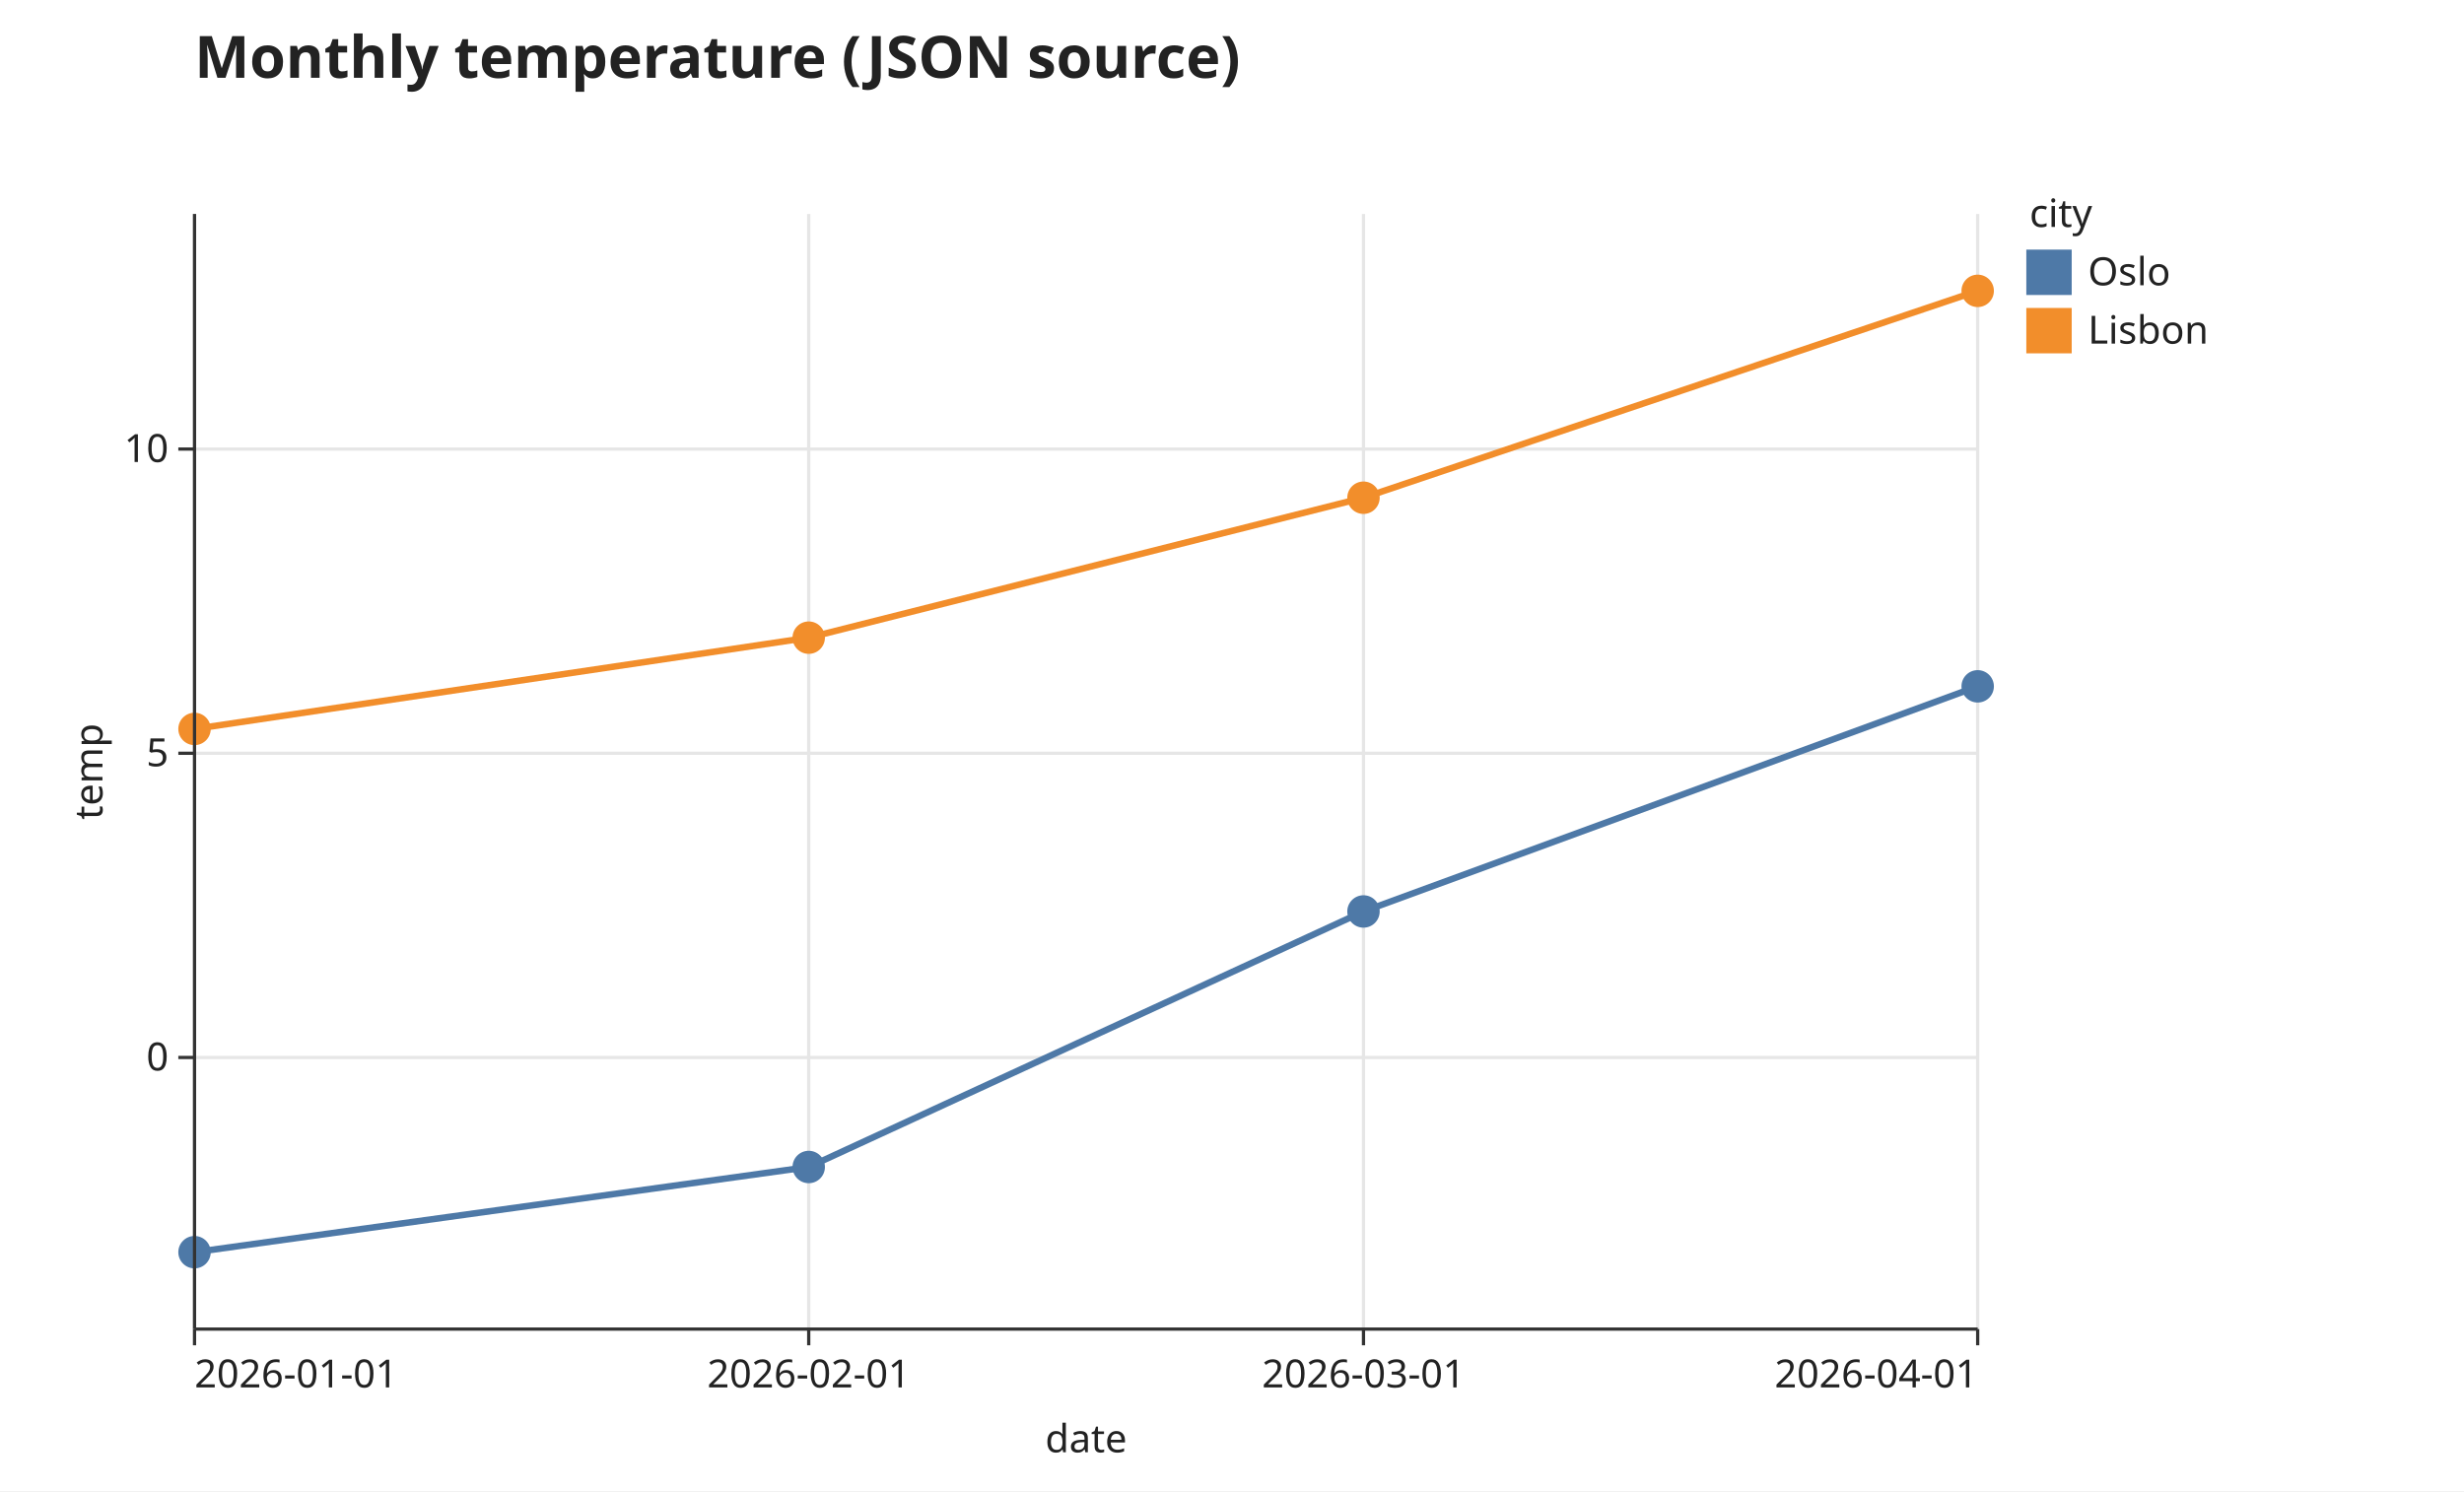
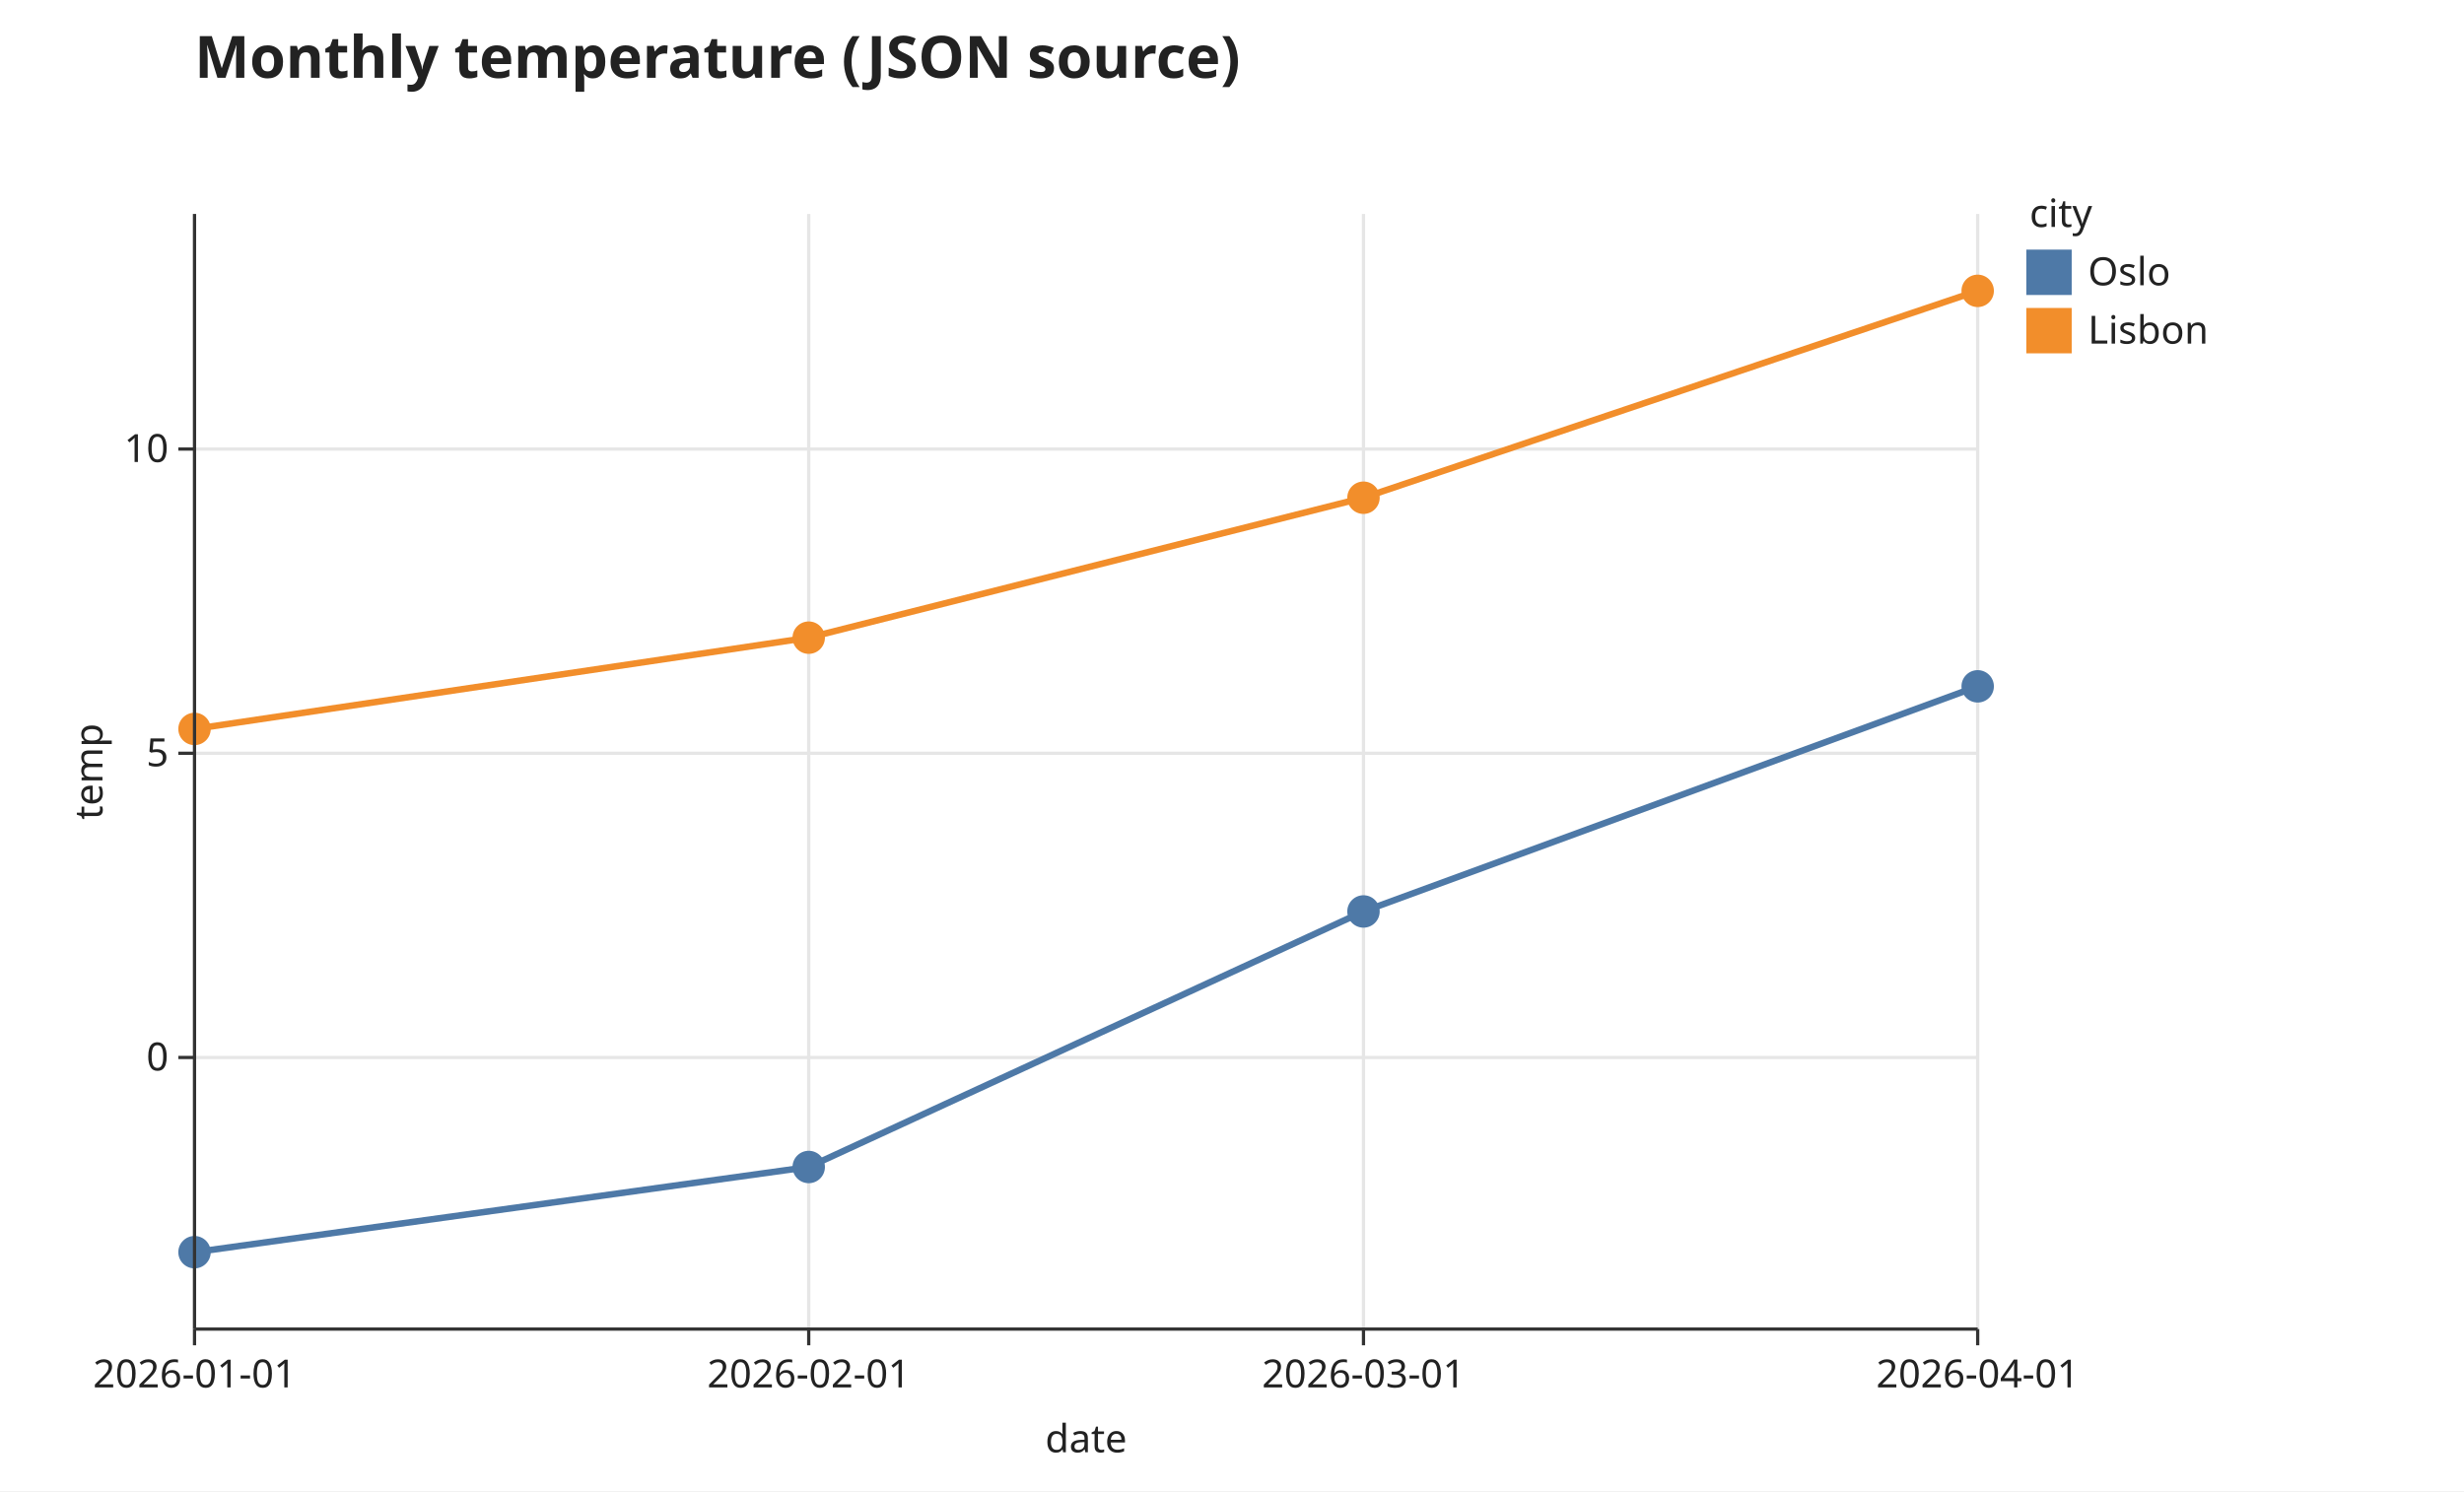
<svg xmlns="http://www.w3.org/2000/svg" width="760" height="460" viewBox="0 0 760 460" role="img" aria-label="Monthly temperature (JSON source)">
  <rect class="algraf-background" x="0" y="0" width="760" height="460" fill="#ffffff" />
  <text class="algraf-title" x="60" y="24" font-family="system-ui, sans-serif" font-size="18" font-weight="600" fill="#222222">Monthly temperature (JSON source)</text>
  <rect class="algraf-plot-area" x="60" y="66" width="550" height="344" fill="#ffffff" />
  <g class="algraf-grid">
    <line x1="60" y1="66" x2="60" y2="410" stroke="#e6e6e6" stroke-width="1" />
    <line x1="249.444" y1="66" x2="249.444" y2="410" stroke="#e6e6e6" stroke-width="1" />
    <line x1="420.556" y1="66" x2="420.556" y2="410" stroke="#e6e6e6" stroke-width="1" />
    <line x1="610" y1="66" x2="610" y2="410" stroke="#e6e6e6" stroke-width="1" />
    <line x1="60" y1="326.215" x2="610" y2="326.215" stroke="#e6e6e6" stroke-width="1" />
    <line x1="60" y1="232.369" x2="610" y2="232.369" stroke="#e6e6e6" stroke-width="1" />
    <line x1="60" y1="138.524" x2="610" y2="138.524" stroke="#e6e6e6" stroke-width="1" />
  </g>
  <g class="algraf-layer algraf-geom-line">
    <path d="M60 386.276 L249.444 359.999 L420.556 281.169 L610 211.723" fill="none" stroke="#4E79A7" stroke-width="2" opacity="1" />
    <path d="M60 224.862 L249.444 196.708 L420.556 153.539 L610 89.724" fill="none" stroke="#F28E2B" stroke-width="2" opacity="1" />
  </g>
  <g class="algraf-layer algraf-geom-point">
    <circle cx="60" cy="386.276" r="5" fill="#4E79A7" opacity="1" />
    <circle cx="249.444" cy="359.999" r="5" fill="#4E79A7" opacity="1" />
    <circle cx="420.556" cy="281.169" r="5" fill="#4E79A7" opacity="1" />
    <circle cx="610" cy="211.723" r="5" fill="#4E79A7" opacity="1" />
    <circle cx="60" cy="224.862" r="5" fill="#F28E2B" opacity="1" />
    <circle cx="249.444" cy="196.708" r="5" fill="#F28E2B" opacity="1" />
    <circle cx="420.556" cy="153.539" r="5" fill="#F28E2B" opacity="1" />
    <circle cx="610" cy="89.724" r="5" fill="#F28E2B" opacity="1" />
  </g>
  <g class="algraf-axes">
    <line x1="60" y1="410" x2="610" y2="410" stroke="#333333" stroke-width="1" />
    <line x1="60" y1="410" x2="60" y2="415" stroke="#333333" stroke-width="1" />
-     <text x="60" y="428" text-anchor="start" font-family="system-ui, sans-serif" font-size="12" fill="#222222">2026-01-01</text>
+     <text x="60" y="428" text-anchor="middle" font-family="system-ui, sans-serif" font-size="12" fill="#222222">2026-01-01</text>
    <line x1="249.444" y1="410" x2="249.444" y2="415" stroke="#333333" stroke-width="1" />
    <text x="249.444" y="428" text-anchor="middle" font-family="system-ui, sans-serif" font-size="12" fill="#222222">2026-02-01</text>
    <line x1="420.556" y1="410" x2="420.556" y2="415" stroke="#333333" stroke-width="1" />
    <text x="420.556" y="428" text-anchor="middle" font-family="system-ui, sans-serif" font-size="12" fill="#222222">2026-03-01</text>
    <line x1="610" y1="410" x2="610" y2="415" stroke="#333333" stroke-width="1" />
-     <text x="610" y="428" text-anchor="end" font-family="system-ui, sans-serif" font-size="12" fill="#222222">2026-04-01</text>
+     <text x="610" y="428" text-anchor="middle" font-family="system-ui, sans-serif" font-size="12" fill="#222222">2026-04-01</text>
    <text x="335" y="448" text-anchor="middle" font-family="system-ui, sans-serif" font-size="12" fill="#222222">date</text>
    <line x1="60" y1="66" x2="60" y2="410" stroke="#333333" stroke-width="1" />
    <line x1="55" y1="326.215" x2="60" y2="326.215" stroke="#333333" stroke-width="1" />
    <text x="52" y="330.215" text-anchor="end" font-family="system-ui, sans-serif" font-size="12" fill="#222222">0</text>
    <line x1="55" y1="232.369" x2="60" y2="232.369" stroke="#333333" stroke-width="1" />
    <text x="52" y="236.369" text-anchor="end" font-family="system-ui, sans-serif" font-size="12" fill="#222222">5</text>
    <line x1="55" y1="138.524" x2="60" y2="138.524" stroke="#333333" stroke-width="1" />
    <text x="52" y="142.524" text-anchor="end" font-family="system-ui, sans-serif" font-size="12" fill="#222222">10</text>
    <text x="31.6" y="238" text-anchor="middle" transform="rotate(-90 31.6 238)" font-family="system-ui, sans-serif" font-size="12" fill="#222222">temp</text>
  </g>
  <g class="algraf-legends">
    <text x="626" y="70" text-anchor="start" font-family="system-ui, sans-serif" font-size="12" fill="#222222">city</text>
    <rect x="626" y="78" width="12" height="12" fill="#4E79A7" stroke="#4E79A7" stroke-width="2" />
    <text x="644" y="88" text-anchor="start" font-family="system-ui, sans-serif" font-size="12" fill="#222222">Oslo</text>
    <rect x="626" y="96" width="12" height="12" fill="#F28E2B" stroke="#F28E2B" stroke-width="2" />
    <text x="644" y="106" text-anchor="start" font-family="system-ui, sans-serif" font-size="12" fill="#222222">Lisbon</text>
  </g>
</svg>
